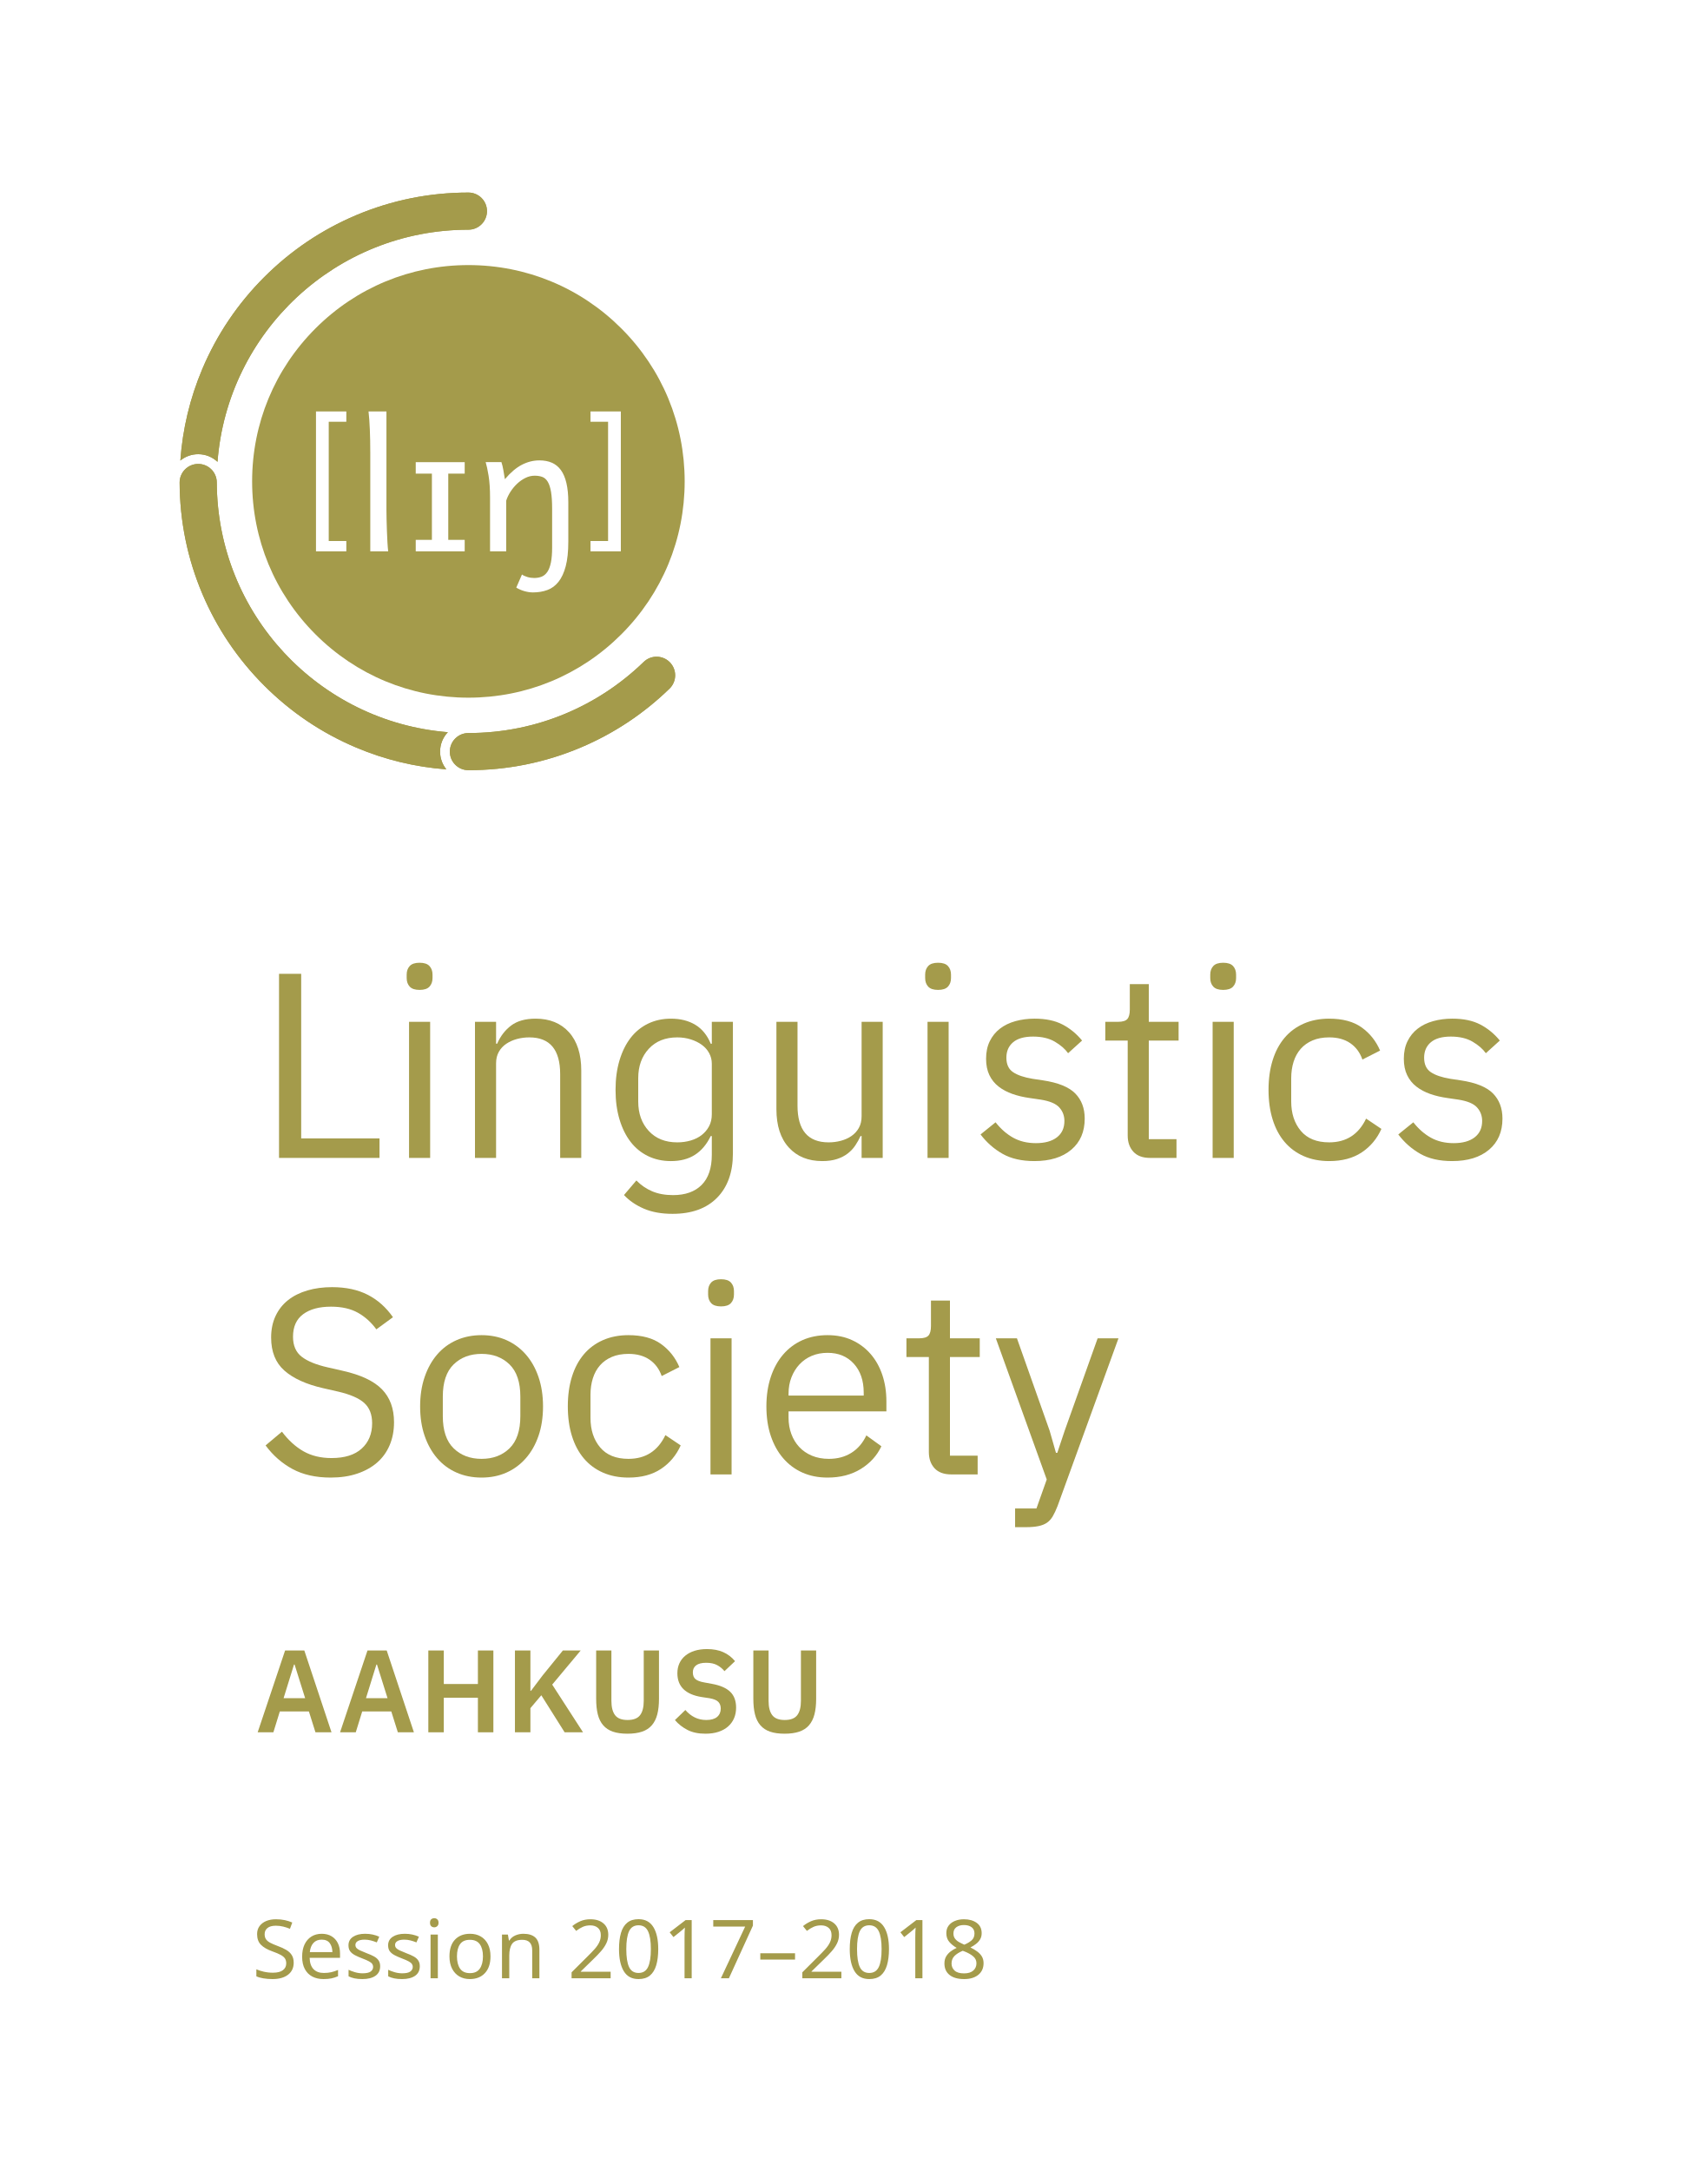
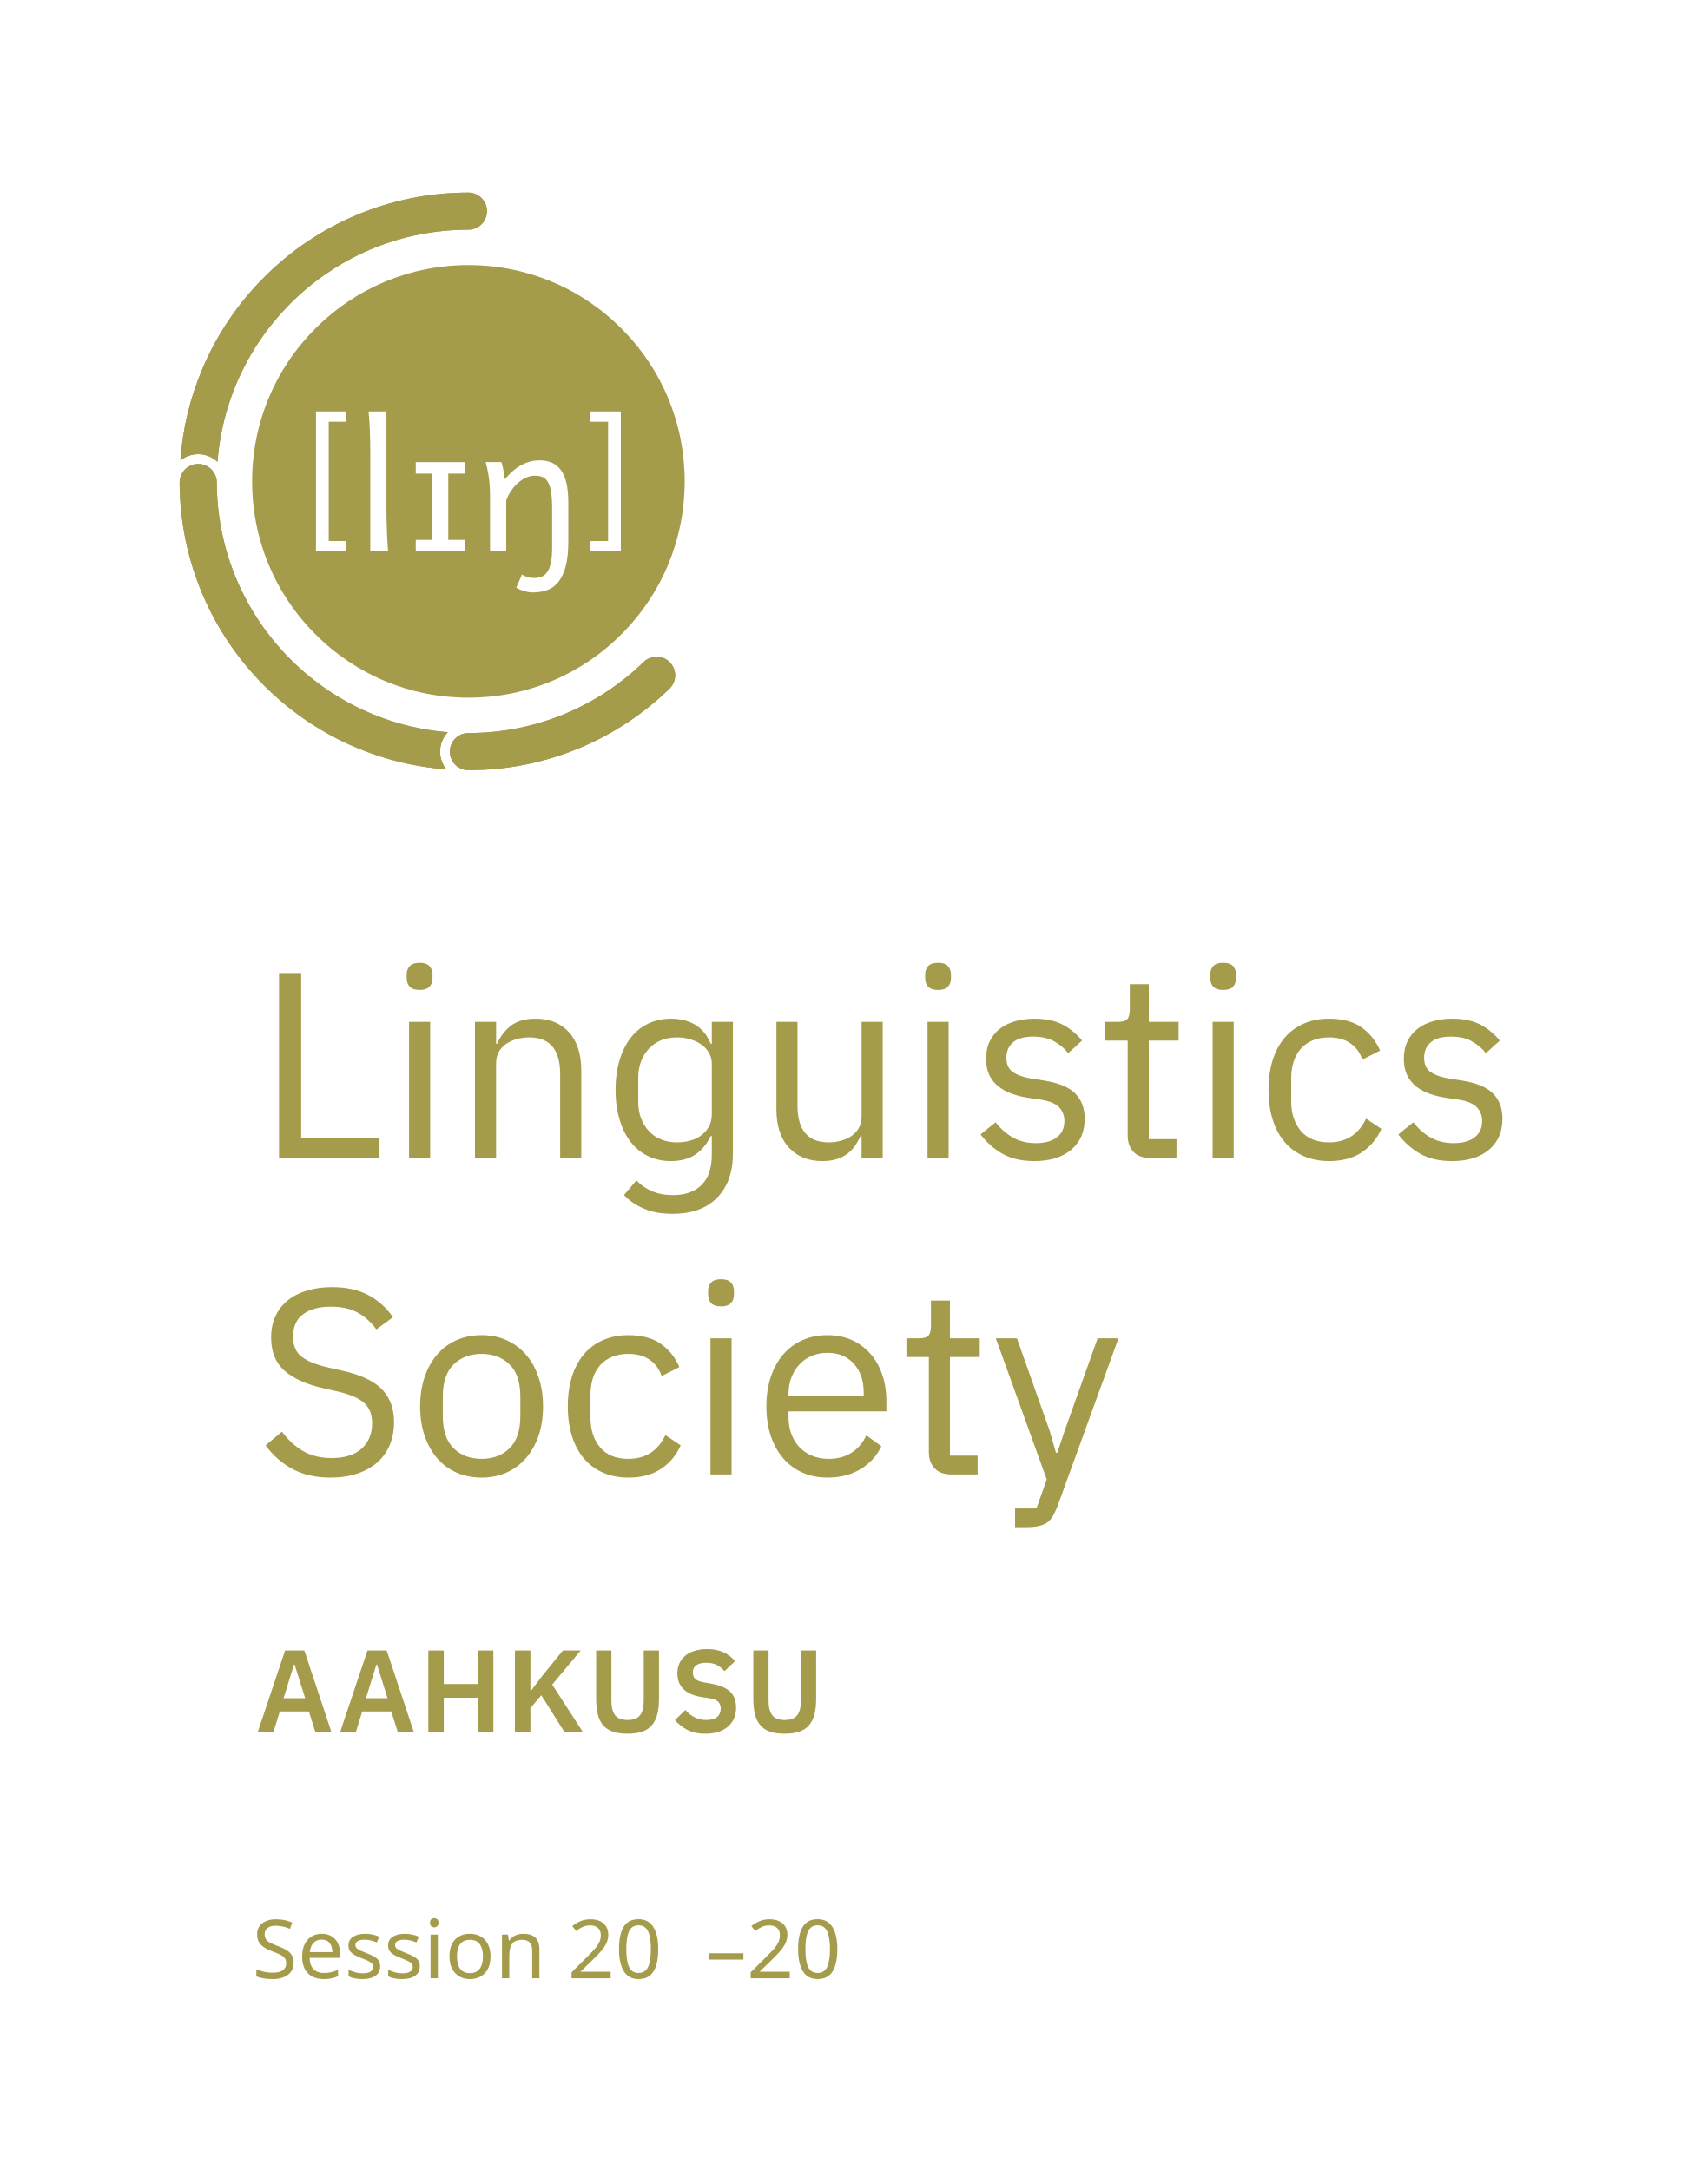
<svg xmlns="http://www.w3.org/2000/svg" xmlns:xlink="http://www.w3.org/1999/xlink" version="1.0" id="Logotypes" x="0px" y="0px" width="628.436px" height="799.023px" viewBox="0 0 628.436 799.023" enable-background="new 0 0 628.436 799.023" xml:space="preserve">
  <g>
    <defs>
      <rect id="SVGID_113_" width="628.436" height="799.023" />
    </defs>
    <clipPath id="SVGID_2_">
      <use xlink:href="#SVGID_113_" overflow="visible" />
    </clipPath>
    <g clip-path="url(#SVGID_2_)">
      <g>
        <g>
          <path fill="#A49B4B" d="M74.47,135.786c-4.552,10.765-7.259,22.073-8.084,33.712c1.795-1.46,4.08-2.339,6.568-2.339      c2.748,0,5.244,1.076,7.108,2.818c3.669-47.795,43.611-85.434,92.346-85.434c3.777,0,6.838-3.061,6.838-6.838      c0-3.776-3.061-6.837-6.838-6.837c-14.344,0-28.266,2.813-41.379,8.358c-12.659,5.355-24.026,13.017-33.782,22.774      C87.488,111.762,79.824,123.127,74.47,135.786z" />
          <path fill="#A49B4B" d="M164.84,269.481C117.364,265.64,80.007,226,79.792,177.586c0-3.776-3.061-6.839-6.838-6.839      c-3.776,0-6.838,3.063-6.838,6.839c0.055,14.196,2.862,27.976,8.354,40.962c5.354,12.658,13.019,24.026,22.777,33.783      c9.756,9.759,21.123,17.421,33.782,22.776c10.627,4.494,21.785,7.192,33.268,8.055c-1.443-1.789-2.314-4.061-2.314-6.534      C161.982,273.861,163.074,271.35,164.84,269.481z" />
          <path fill="#A49B4B" d="M246.506,243.703c-1.335-1.335-3.084-2.003-4.833-2.003c-1.75,0-3.5,0.668-4.836,2.003      c-16.671,16.146-39.388,26.088-64.429,26.088c-3.775,0-6.836,3.061-6.836,6.837s3.061,6.838,6.836,6.838      c14.346,0,28.268-2.813,41.382-8.358c12.204-5.161,23.199-12.475,32.716-21.734      C249.178,250.704,249.178,246.374,246.506,243.703z" />
          <path fill="#A49B4B" d="M172.408,70.867c-14.344,0-28.264,2.814-41.379,8.359c-12.66,5.355-24.024,13.016-33.784,22.775      c-9.756,9.76-17.42,21.125-22.775,33.784c-4.55,10.767-7.26,22.075-8.085,33.71c1.795-1.46,4.08-2.335,6.57-2.335      c2.745,0,5.245,1.075,7.104,2.814c3.67-47.794,43.614-85.434,92.349-85.434c3.775,0,6.84-3.06,6.84-6.835      S176.184,70.867,172.408,70.867z M164.838,269.48c-47.474-3.841-84.833-43.479-85.043-91.895c0-3.775-3.065-6.84-6.84-6.84      c-3.775,0-6.84,3.064-6.84,6.84c0.055,14.195,2.864,27.975,8.354,40.965c5.355,12.654,13.02,24.024,22.775,33.779      c9.76,9.761,21.124,17.42,33.784,22.775c10.625,4.494,21.785,7.194,33.27,8.055c-1.445-1.785-2.314-4.061-2.314-6.53      C161.984,273.86,163.074,271.35,164.838,269.48z M246.507,243.705c-1.335-1.34-3.085-2.005-4.835-2.005s-3.5,0.665-4.835,2.005      c-16.67,16.146-39.39,26.085-64.429,26.085c-3.775,0-6.834,3.06-6.834,6.84c0,3.775,3.059,6.835,6.834,6.835      c14.345,0,28.27-2.81,41.385-8.359c12.199-5.16,23.194-12.469,32.714-21.729C249.177,250.705,249.177,246.376,246.507,243.705z" />
        </g>
        <g>
          <g>
            <g>
              <path fill="#A49B4B" d="M228.697,120.877c-15.029-15.035-35.024-23.315-56.289-23.315c-21.266,0-41.254,8.28-56.289,23.315        C101.084,135.911,92.8,155.906,92.8,177.166c0,21.265,8.284,41.255,23.319,56.295c15.035,15.034,35.023,23.314,56.289,23.314        c21.265,0,41.26-8.28,56.289-23.314c15.04-15.04,23.314-35.03,23.314-56.295C252.012,155.906,243.737,135.911,228.697,120.877        z M127.475,155.231h-6.476v43.875h6.476v3.805h-11.17v-51.489h11.17V155.231z M136.289,202.911v-36.365        c0-3.129-0.055-5.965-0.165-8.51c-0.104-2.545-0.265-4.75-0.479-6.614h6.595v36.204c0,1.03,0.015,2.24,0.05,3.636        c0.03,1.395,0.075,2.81,0.13,4.25c0.05,1.435,0.114,2.81,0.19,4.119c0.074,1.305,0.164,2.4,0.273,3.28H136.289z         M171.043,174.307h-6.049v24.39h6.049v4.215h-18.02v-4.215h5.949v-24.39h-5.949v-4.221h18.02V174.307z M209.178,199.371        c0,3.625-0.32,6.635-0.949,9.03c-0.635,2.39-1.521,4.299-2.656,5.725c-1.135,1.431-2.504,2.439-4.104,3.025        c-1.597,0.59-3.371,0.884-5.326,0.884c-0.965,0-2-0.154-3.104-0.464c-1.105-0.31-2.11-0.746-3.011-1.306l2.096-4.824        c0.489,0.365,1.149,0.669,1.975,0.915c0.83,0.25,1.67,0.369,2.524,0.369c1.035,0,1.955-0.165,2.771-0.494        c0.814-0.336,1.505-0.921,2.076-1.756c0.568-0.835,1.004-1.984,1.305-3.444c0.299-1.46,0.449-3.315,0.449-5.565v-14.165        c0-2.569-0.135-4.66-0.4-6.255c-0.27-1.6-0.674-2.845-1.209-3.735c-0.536-0.89-1.206-1.484-2.011-1.784        c-0.805-0.301-1.745-0.45-2.815-0.45c-1.159,0-2.29,0.274-3.395,0.82c-1.104,0.545-2.12,1.255-3.045,2.125        c-0.92,0.865-1.735,1.85-2.445,2.944c-0.704,1.091-1.229,2.186-1.574,3.28v18.665h-5.955v-19.79        c0-3.175-0.181-5.859-0.545-8.061c-0.365-2.199-0.721-3.854-1.064-4.975h5.794c0.13,0.345,0.255,0.79,0.385,1.34        c0.131,0.545,0.245,1.12,0.355,1.721c0.104,0.6,0.205,1.189,0.29,1.77l0.255,1.445c2.06-2.445,4.13-4.21,6.215-5.29        c2.08-1.085,4.25-1.63,6.5-1.63c1.715,0,3.235,0.284,4.55,0.854c1.32,0.57,2.436,1.47,3.336,2.705s1.58,2.83,2.039,4.795        c0.465,1.966,0.695,4.325,0.695,7.095V199.371z M228.513,202.911h-11.165v-3.805h6.47v-43.875h-6.47v-3.81h11.165V202.911z" />
            </g>
          </g>
        </g>
      </g>
    </g>
    <g clip-path="url(#SVGID_2_)">
      <path fill="#A49B4B" d="M102.705,426.164v-67.756h8.154v60.572h28.83v7.184H102.705z" />
      <path fill="#A49B4B" d="M154.443,364.33c-1.684,0-2.896-0.402-3.641-1.213c-0.744-0.809-1.115-1.859-1.115-3.155v-1.263    c0-1.293,0.371-2.344,1.115-3.154c0.744-0.809,1.957-1.213,3.641-1.213c1.682,0,2.896,0.404,3.641,1.213    c0.743,0.811,1.116,1.861,1.116,3.154v1.263c0,1.296-0.373,2.347-1.116,3.155C157.34,363.928,156.125,364.33,154.443,364.33z     M150.561,376.076h7.766v50.088h-7.766V376.076z" />
      <path fill="#A49B4B" d="M174.828,426.164v-50.088h7.766v8.061h0.389c1.229-2.817,2.961-5.061,5.193-6.727    c2.232-1.665,5.225-2.499,8.979-2.499c5.178,0,9.271,1.667,12.28,4.999c3.009,3.334,4.514,8.041,4.514,14.124v32.13h-7.766    v-30.838c0-9.016-3.786-13.523-11.357-13.523c-1.554,0-3.058,0.195-4.515,0.584c-1.455,0.39-2.766,0.974-3.931,1.752    c-1.165,0.777-2.087,1.767-2.767,2.967c-0.68,1.199-1.02,2.609-1.02,4.231v34.827H174.828z" />
      <path fill="#A49B4B" d="M269.764,424.514c0,6.924-1.941,12.36-5.824,16.309c-3.883,3.946-9.353,5.922-16.405,5.922    c-4.077,0-7.589-0.635-10.532-1.9c-2.945-1.271-5.387-2.943-7.328-5.023l4.562-5.362c1.683,1.731,3.624,3.065,5.824,3.997    c2.199,0.932,4.757,1.396,7.669,1.396c4.529,0,8.04-1.252,10.531-3.752c2.491-2.504,3.738-6.193,3.738-11.068v-6.928h-0.389    c-1.489,3.075-3.431,5.381-5.824,6.918c-2.395,1.539-5.339,2.308-8.834,2.308c-3.105,0-5.921-0.616-8.445-1.845    c-2.523-1.229-4.658-2.975-6.406-5.241c-1.747-2.265-3.105-5.015-4.076-8.251c-0.971-3.235-1.457-6.859-1.457-10.872    c0-4.012,0.486-7.636,1.457-10.872c0.971-3.234,2.329-5.984,4.076-8.251c1.748-2.265,3.883-4.012,6.406-5.242    c2.524-1.229,5.34-1.844,8.445-1.844c3.495,0,6.488,0.753,8.979,2.258c2.491,1.507,4.384,3.829,5.679,6.968h0.389v-8.061h7.766    V424.514z M249.281,420.438c1.748,0,3.397-0.229,4.951-0.684c1.553-0.455,2.895-1.122,4.027-2    c1.133-0.877,2.039-1.951,2.719-3.219s1.02-2.748,1.02-4.439v-18.635c0-1.365-0.324-2.649-0.971-3.854    c-0.648-1.203-1.554-2.227-2.719-3.072c-1.164-0.846-2.523-1.512-4.076-2c-1.554-0.488-3.203-0.732-4.951-0.732    c-4.401,0-7.896,1.398-10.483,4.195c-2.589,2.797-3.883,6.406-3.883,10.83v8.584c0,4.423,1.294,8.033,3.883,10.83    C241.385,419.039,244.88,420.438,249.281,420.438z" />
      <path fill="#A49B4B" d="M317.133,418.104h-0.389c-0.518,1.154-1.148,2.291-1.893,3.412s-1.666,2.114-2.766,2.979    c-1.102,0.865-2.428,1.554-3.98,2.066c-1.553,0.512-3.365,0.769-5.436,0.769c-5.179,0-9.287-1.665-12.328-4.999    c-3.043-3.332-4.563-8.04-4.563-14.124v-32.13h7.766v30.838c0,9.016,3.817,13.523,11.454,13.523c1.554,0,3.058-0.194,4.514-0.584    c1.456-0.389,2.75-0.973,3.883-1.75c1.132-0.779,2.038-1.768,2.718-2.967c0.68-1.2,1.02-2.645,1.02-4.33v-34.73h7.766v50.088    h-7.766V418.104z" />
      <path fill="#A49B4B" d="M345.283,364.33c-1.684,0-2.897-0.402-3.641-1.213c-0.744-0.809-1.116-1.859-1.116-3.155v-1.263    c0-1.293,0.372-2.344,1.116-3.154c0.743-0.809,1.957-1.213,3.641-1.213c1.682,0,2.895,0.404,3.64,1.213    c0.743,0.811,1.116,1.861,1.116,3.154v1.263c0,1.296-0.373,2.347-1.116,3.155C348.178,363.928,346.965,364.33,345.283,364.33z     M341.4,376.076h7.766v50.088H341.4V376.076z" />
      <path fill="#A49B4B" d="M380.714,427.329c-4.659,0-8.56-0.89-11.697-2.669c-3.14-1.779-5.841-4.158-8.105-7.135l5.533-4.466    c1.941,2.46,4.108,4.353,6.504,5.679c2.394,1.327,5.177,1.99,8.349,1.99c3.3,0,5.872-0.712,7.717-2.135    c1.844-1.424,2.766-3.431,2.766-6.02c0-1.941-0.631-3.605-1.893-4.999c-1.262-1.392-3.543-2.345-6.844-2.863l-3.979-0.583    c-2.329-0.322-4.466-0.824-6.407-1.504s-3.64-1.586-5.096-2.719c-1.456-1.131-2.589-2.539-3.397-4.223    c-0.81-1.682-1.214-3.688-1.214-6.018c0-2.459,0.453-4.611,1.359-6.455c0.906-1.846,2.15-3.381,3.737-4.611    c1.585-1.229,3.478-2.15,5.679-2.767c2.199-0.614,4.563-0.922,7.086-0.922c4.077,0,7.49,0.712,10.241,2.136    c2.75,1.424,5.16,3.396,7.231,5.922l-5.145,4.658c-1.102-1.553-2.718-2.961-4.854-4.223c-2.135-1.262-4.821-1.893-8.057-1.893    c-3.236,0-5.679,0.695-7.329,2.087c-1.649,1.392-2.476,3.285-2.476,5.679c0,2.46,0.826,4.239,2.476,5.339    c1.65,1.103,4.028,1.909,7.135,2.427l3.883,0.582c5.565,0.842,9.513,2.443,11.843,4.805c2.33,2.363,3.494,5.453,3.494,9.271    c0,4.854-1.65,8.672-4.95,11.454C391.004,425.938,386.473,427.329,380.714,427.329z" />
      <path fill="#A49B4B" d="M423.329,426.164c-2.718,0-4.772-0.758-6.164-2.275c-1.392-1.516-2.087-3.502-2.087-5.957v-34.963h-8.251    v-6.893h4.659c1.682,0,2.83-0.34,3.446-1.02c0.614-0.68,0.922-1.859,0.922-3.543v-9.319h6.989v13.882h10.969v6.893h-10.969v36.304    h10.192v6.892H423.329z" />
      <path fill="#A49B4B" d="M450.218,364.33c-1.684,0-2.897-0.402-3.64-1.213c-0.745-0.809-1.117-1.859-1.117-3.155v-1.263    c0-1.293,0.372-2.344,1.117-3.154c0.742-0.809,1.956-1.213,3.64-1.213c1.683,0,2.896,0.404,3.64,1.213    c0.744,0.811,1.117,1.861,1.117,3.154v1.263c0,1.296-0.373,2.347-1.117,3.155C453.113,363.928,451.9,364.33,450.218,364.33z     M446.335,376.076h7.766v50.088h-7.766V376.076z" />
      <path fill="#A49B4B" d="M489.24,427.329c-3.494,0-6.635-0.616-9.416-1.845c-2.783-1.229-5.129-2.975-7.037-5.241    c-1.91-2.265-3.366-5.015-4.369-8.251c-1.004-3.235-1.504-6.859-1.504-10.872c0-4.012,0.5-7.636,1.504-10.872    c1.003-3.234,2.459-5.984,4.369-8.251c1.908-2.265,4.254-4.012,7.037-5.242c2.781-1.229,5.922-1.844,9.416-1.844    c4.982,0,8.979,1.084,11.988,3.251c3.01,2.17,5.258,5,6.746,8.494l-6.504,3.301c-0.906-2.588-2.395-4.595-4.465-6.019    c-2.072-1.423-4.659-2.136-7.766-2.136c-2.33,0-4.368,0.373-6.115,1.116c-1.748,0.745-3.203,1.78-4.369,3.106    c-1.164,1.327-2.038,2.912-2.62,4.756c-0.583,1.846-0.874,3.868-0.874,6.067v8.542c0,4.402,1.18,8.009,3.543,10.824    c2.361,2.814,5.84,4.223,10.436,4.223c6.276,0,10.807-2.912,13.59-8.736l5.631,3.785c-1.619,3.625-4.029,6.504-7.232,8.64    S494.029,427.329,489.24,427.329z" />
      <path fill="#A49B4B" d="M534.475,427.329c-4.66,0-8.559-0.89-11.697-2.669c-3.14-1.779-5.841-4.158-8.105-7.135l5.533-4.466    c1.941,2.46,4.109,4.353,6.504,5.679c2.393,1.327,5.176,1.99,8.348,1.99c3.301,0,5.873-0.712,7.717-2.135    c1.846-1.424,2.768-3.431,2.768-6.02c0-1.941-0.631-3.605-1.893-4.999c-1.263-1.392-3.544-2.345-6.844-2.863l-3.98-0.583    c-2.33-0.322-4.465-0.824-6.406-1.504s-3.641-1.586-5.097-2.719c-1.456-1.131-2.589-2.539-3.397-4.223    c-0.811-1.682-1.213-3.688-1.213-6.018c0-2.459,0.451-4.611,1.358-6.455c0.905-1.846,2.151-3.381,3.737-4.611    c1.585-1.229,3.479-2.15,5.679-2.767c2.199-0.614,4.563-0.922,7.087-0.922c4.076,0,7.488,0.712,10.24,2.136    c2.75,1.424,5.16,3.396,7.232,5.922l-5.146,4.658c-1.101-1.553-2.718-2.961-4.854-4.223s-4.821-1.893-8.057-1.893    c-3.237,0-5.679,0.695-7.329,2.087s-2.475,3.285-2.475,5.679c0,2.46,0.824,4.239,2.475,5.339c1.65,1.103,4.029,1.909,7.135,2.427    l3.883,0.582c5.564,0.842,9.514,2.443,11.843,4.805c2.329,2.363,3.495,5.453,3.495,9.271c0,4.854-1.65,8.672-4.951,11.454    C544.764,425.938,540.233,427.329,534.475,427.329z" />
      <path fill="#A49B4B" d="M121.731,543.814c-5.501,0-10.192-1.053-14.075-3.154c-3.883-2.103-7.184-5-9.901-8.688l6.019-5.049    c2.393,3.172,5.047,5.582,7.959,7.232s6.342,2.475,10.291,2.475c4.854,0,8.557-1.164,11.113-3.494s3.835-5.436,3.835-9.318    c0-3.235-0.971-5.728-2.912-7.475c-1.941-1.748-5.146-3.139-9.61-4.175l-5.533-1.262c-6.213-1.423-10.953-3.575-14.221-6.455    c-3.269-2.879-4.902-6.94-4.902-12.183c0-2.976,0.549-5.63,1.65-7.959c1.1-2.33,2.637-4.271,4.611-5.824    c1.973-1.554,4.334-2.734,7.086-3.544c2.75-0.808,5.775-1.214,9.076-1.214c5.111,0,9.496,0.939,13.153,2.816    c3.655,1.877,6.746,4.627,9.271,8.25l-6.115,4.467c-1.879-2.589-4.143-4.627-6.795-6.117c-2.654-1.487-5.955-2.232-9.902-2.232    c-4.336,0-7.75,0.922-10.24,2.767c-2.492,1.845-3.738,4.611-3.738,8.3c0,3.236,1.052,5.679,3.156,7.328    c2.102,1.65,5.289,2.962,9.561,3.933l5.533,1.262c6.664,1.489,11.486,3.754,14.463,6.795c2.977,3.042,4.466,7.086,4.466,12.134    c0,3.106-0.534,5.921-1.602,8.445c-1.067,2.523-2.606,4.659-4.61,6.406c-2.008,1.748-4.451,3.107-7.329,4.077    C128.607,543.329,125.355,543.814,121.731,543.814z" />
      <path fill="#A49B4B" d="M177.256,543.814c-3.366,0-6.44-0.615-9.223-1.844c-2.783-1.229-5.161-2.993-7.135-5.291    c-1.975-2.295-3.511-5.047-4.61-8.251c-1.101-3.203-1.649-6.811-1.649-10.823c0-3.946,0.549-7.538,1.649-10.775    c1.1-3.234,2.636-6.002,4.61-8.299c1.974-2.297,4.352-4.061,7.135-5.291c2.782-1.229,5.856-1.844,9.223-1.844    c3.363,0,6.422,0.615,9.173,1.844c2.75,1.23,5.128,2.994,7.135,5.291c2.005,2.297,3.559,5.064,4.659,8.299    c1.1,3.237,1.65,6.829,1.65,10.775c0,4.013-0.551,7.62-1.65,10.823c-1.101,3.204-2.654,5.956-4.659,8.251    c-2.007,2.298-4.385,4.063-7.135,5.291C183.678,543.199,180.619,543.814,177.256,543.814z M177.256,536.922    c4.205,0,7.635-1.293,10.289-3.883c2.652-2.587,3.98-6.535,3.98-11.842v-7.184c0-5.306-1.328-9.254-3.98-11.843    c-2.654-2.587-6.084-3.883-10.289-3.883c-4.207,0-7.637,1.296-10.29,3.883c-2.654,2.589-3.979,6.537-3.979,11.843v7.184    c0,5.307,1.325,9.255,3.979,11.842C169.619,535.629,173.049,536.922,177.256,536.922z" />
      <path fill="#A49B4B" d="M231.324,543.814c-3.494,0-6.635-0.615-9.416-1.844c-2.783-1.229-5.13-2.977-7.037-5.242    c-1.91-2.265-3.366-5.015-4.369-8.251c-1.004-3.235-1.504-6.859-1.504-10.872c0-4.012,0.5-7.636,1.504-10.872    c1.003-3.235,2.459-5.985,4.369-8.251c1.907-2.264,4.254-4.012,7.037-5.242c2.781-1.229,5.922-1.844,9.416-1.844    c4.982,0,8.979,1.084,11.988,3.252c3.009,2.168,5.257,4.999,6.746,8.493l-6.504,3.301c-0.906-2.588-2.395-4.595-4.465-6.019    c-2.072-1.423-4.66-2.136-7.766-2.136c-2.33,0-4.369,0.373-6.115,1.116c-1.748,0.744-3.203,1.781-4.369,3.107    c-1.164,1.326-2.038,2.911-2.621,4.756c-0.582,1.844-0.873,3.867-0.873,6.066v8.543c0,4.401,1.18,8.008,3.543,10.823    c2.361,2.815,5.84,4.222,10.436,4.222c6.275,0,10.807-2.912,13.59-8.736l5.63,3.787c-1.618,3.625-4.028,6.503-7.231,8.639    C240.109,542.746,236.112,543.814,231.324,543.814z" />
      <path fill="#A49B4B" d="M265.395,480.815c-1.684,0-2.896-0.403-3.64-1.214c-0.745-0.809-1.116-1.859-1.116-3.154v-1.262    c0-1.294,0.371-2.346,1.116-3.155c0.743-0.808,1.956-1.214,3.64-1.214c1.683,0,2.896,0.406,3.641,1.214    c0.743,0.81,1.116,1.861,1.116,3.155v1.262c0,1.295-0.373,2.346-1.116,3.154C268.291,480.412,267.077,480.815,265.395,480.815z     M261.512,492.561h7.766v50.089h-7.766V492.561z" />
      <path fill="#A49B4B" d="M304.611,543.814c-3.43,0-6.52-0.615-9.27-1.844c-2.752-1.229-5.113-2.993-7.086-5.291    c-1.976-2.295-3.495-5.047-4.563-8.251c-1.068-3.203-1.602-6.811-1.602-10.823c0-3.946,0.533-7.538,1.602-10.775    c1.067-3.234,2.587-6.002,4.563-8.299c1.973-2.297,4.334-4.061,7.086-5.291c2.75-1.229,5.84-1.844,9.27-1.844    c3.365,0,6.373,0.613,9.027,1.838c2.654,1.226,4.918,2.92,6.795,5.08c1.877,2.159,3.316,4.723,4.32,7.689    c1.002,2.967,1.505,6.223,1.505,9.77v3.676h-36.014v2.33c0,2.136,0.34,4.125,1.02,5.971c0.679,1.844,1.649,3.445,2.912,4.805    c1.262,1.358,2.815,2.426,4.659,3.203c1.844,0.776,3.932,1.164,6.262,1.164c3.17,0,5.936-0.742,8.299-2.232    c2.361-1.487,4.189-3.623,5.484-6.406l5.533,4.006c-1.618,3.452-4.143,6.235-7.571,8.352    C313.412,542.756,309.335,543.814,304.611,543.814z M304.611,497.9c-2.135,0-4.076,0.369-5.824,1.109    c-1.747,0.74-3.252,1.785-4.514,3.136c-1.262,1.35-2.249,2.942-2.961,4.774c-0.713,1.834-1.067,3.844-1.067,6.03v0.675h27.665    v-1.062c0-4.438-1.213-7.989-3.64-10.659S308.623,497.9,304.611,497.9z" />
      <path fill="#A49B4B" d="M350.138,542.649c-2.718,0-4.772-0.758-6.164-2.274c-1.392-1.518-2.087-3.504-2.087-5.958v-34.964h-8.251    v-6.893h4.659c1.682,0,2.83-0.34,3.446-1.02c0.614-0.679,0.922-1.859,0.922-3.542v-9.319h6.989v13.881h10.969v6.893h-10.969    v36.305h10.192v6.892H350.138z" />
      <path fill="#A49B4B" d="M404.012,492.561h7.669l-22.423,61.738c-0.583,1.487-1.166,2.732-1.748,3.736    c-0.582,1.003-1.295,1.797-2.135,2.379c-0.842,0.582-1.894,1.002-3.155,1.262c-1.263,0.258-2.8,0.389-4.61,0.389h-3.98v-6.893    h7.863l3.785-10.66l-18.734-51.951h7.766l12.037,34.007l2.329,8.14h0.485l2.718-8.14L404.012,492.561z" />
      <g>
        <path fill="#A49B4B" d="M116.111,637.563l-2.416-7.678h-10.699l-2.373,7.678h-5.781l10.095-30.112h7.075l10.008,30.112H116.111z      M108.433,612.628h-0.216l-3.839,12.382h7.938L108.433,612.628z" />
        <path fill="#A49B4B" d="M146.438,637.563l-2.416-7.678h-10.699l-2.373,7.678h-5.781l10.095-30.112h7.075l10.008,30.112H146.438z      M138.759,612.628h-0.215l-3.839,12.382h7.938L138.759,612.628z" />
        <path fill="#A49B4B" d="M175.904,624.837H163.35v12.726h-5.695V607.45h5.695v12.338h12.554V607.45h5.694v30.112h-5.694V624.837z" />
        <path fill="#A49B4B" d="M199.242,623.931l-4.012,4.747v8.885h-5.695V607.45h5.695v14.841h0.215l4.271-5.65l7.463-9.19h6.558     l-10.483,12.554l11.346,17.559h-6.772L199.242,623.931z" />
        <path fill="#A49B4B" d="M225.041,607.45v18.508c0,2.359,0.453,4.127,1.359,5.307c0.905,1.18,2.437,1.769,4.594,1.769     c2.157,0,3.689-0.589,4.595-1.769c0.905-1.18,1.358-2.947,1.358-5.307V607.45h5.608v17.775c0,2.215-0.208,4.127-0.625,5.736     c-0.417,1.611-1.086,2.949-2.006,4.014c-0.921,1.063-2.122,1.848-3.603,2.351c-1.482,0.502-3.272,0.754-5.371,0.754     c-2.129,0-3.919-0.252-5.371-0.754c-1.453-0.503-2.639-1.287-3.559-2.351c-0.921-1.064-1.582-2.402-1.984-4.014     c-0.403-1.609-0.604-3.521-0.604-5.736V607.45H225.041z" />
        <path fill="#A49B4B" d="M259.639,638.08c-2.588,0-4.782-0.46-6.58-1.382c-1.797-0.922-3.343-2.132-4.637-3.631l3.839-3.715     c1.036,1.197,2.193,2.111,3.473,2.738c1.279,0.629,2.696,0.942,4.249,0.942c1.754,0,3.077-0.378,3.969-1.134     c0.891-0.757,1.337-1.776,1.337-3.061c0-1-0.288-1.813-0.863-2.441c-0.576-0.627-1.654-1.084-3.235-1.37l-2.848-0.427     c-6.012-0.951-9.017-3.874-9.017-8.77c0-1.354,0.251-2.576,0.755-3.67c0.502-1.096,1.229-2.031,2.178-2.809     c0.95-0.777,2.092-1.375,3.43-1.793c1.337-0.417,2.854-0.626,4.551-0.626c2.272,0,4.256,0.375,5.954,1.124     c1.696,0.75,3.149,1.857,4.357,3.329l-3.883,3.674c-0.748-0.912-1.654-1.654-2.718-2.225c-1.064-0.569-2.401-0.855-4.012-0.855     c-1.64,0-2.869,0.307-3.688,0.92c-0.819,0.613-1.23,1.476-1.23,2.587c0,1.141,0.33,1.981,0.993,2.524     c0.661,0.541,1.726,0.94,3.193,1.196l2.804,0.518c3.048,0.548,5.299,1.52,6.751,2.916c1.452,1.396,2.179,3.347,2.179,5.852     c0,1.44-0.252,2.742-0.755,3.909c-0.503,1.165-1.236,2.173-2.2,3.022s-2.143,1.504-3.537,1.966     C263.054,637.851,261.451,638.08,259.639,638.08z" />
        <path fill="#A49B4B" d="M282.892,607.45v18.508c0,2.359,0.453,4.127,1.359,5.307c0.906,1.18,2.437,1.769,4.594,1.769     s3.688-0.589,4.595-1.769c0.906-1.18,1.358-2.947,1.358-5.307V607.45h5.608v17.775c0,2.215-0.208,4.127-0.625,5.736     c-0.418,1.611-1.086,2.949-2.006,4.014c-0.92,1.063-2.122,1.848-3.602,2.351c-1.482,0.502-3.272,0.754-5.371,0.754     c-2.129,0-3.919-0.252-5.371-0.754c-1.453-0.503-2.639-1.287-3.559-2.351c-0.921-1.064-1.582-2.402-1.984-4.014     c-0.403-1.609-0.604-3.521-0.604-5.736V607.45H282.892z" />
      </g>
    </g>
    <g clip-path="url(#SVGID_2_)">
-       <text transform="matrix(1.0154 0 0 1 92.8066 728.0898)" fill="#A49B4B" font-family="'FiraSans-Bold'" font-size="30">Session 2017–2018</text>
+       <text transform="matrix(1.0154 0 0 1 92.8066 728.0898)" fill="#A49B4B" font-family="'FiraSans-Bold'" font-size="30">Session 20  –20  </text>
    </g>
  </g>
</svg>
